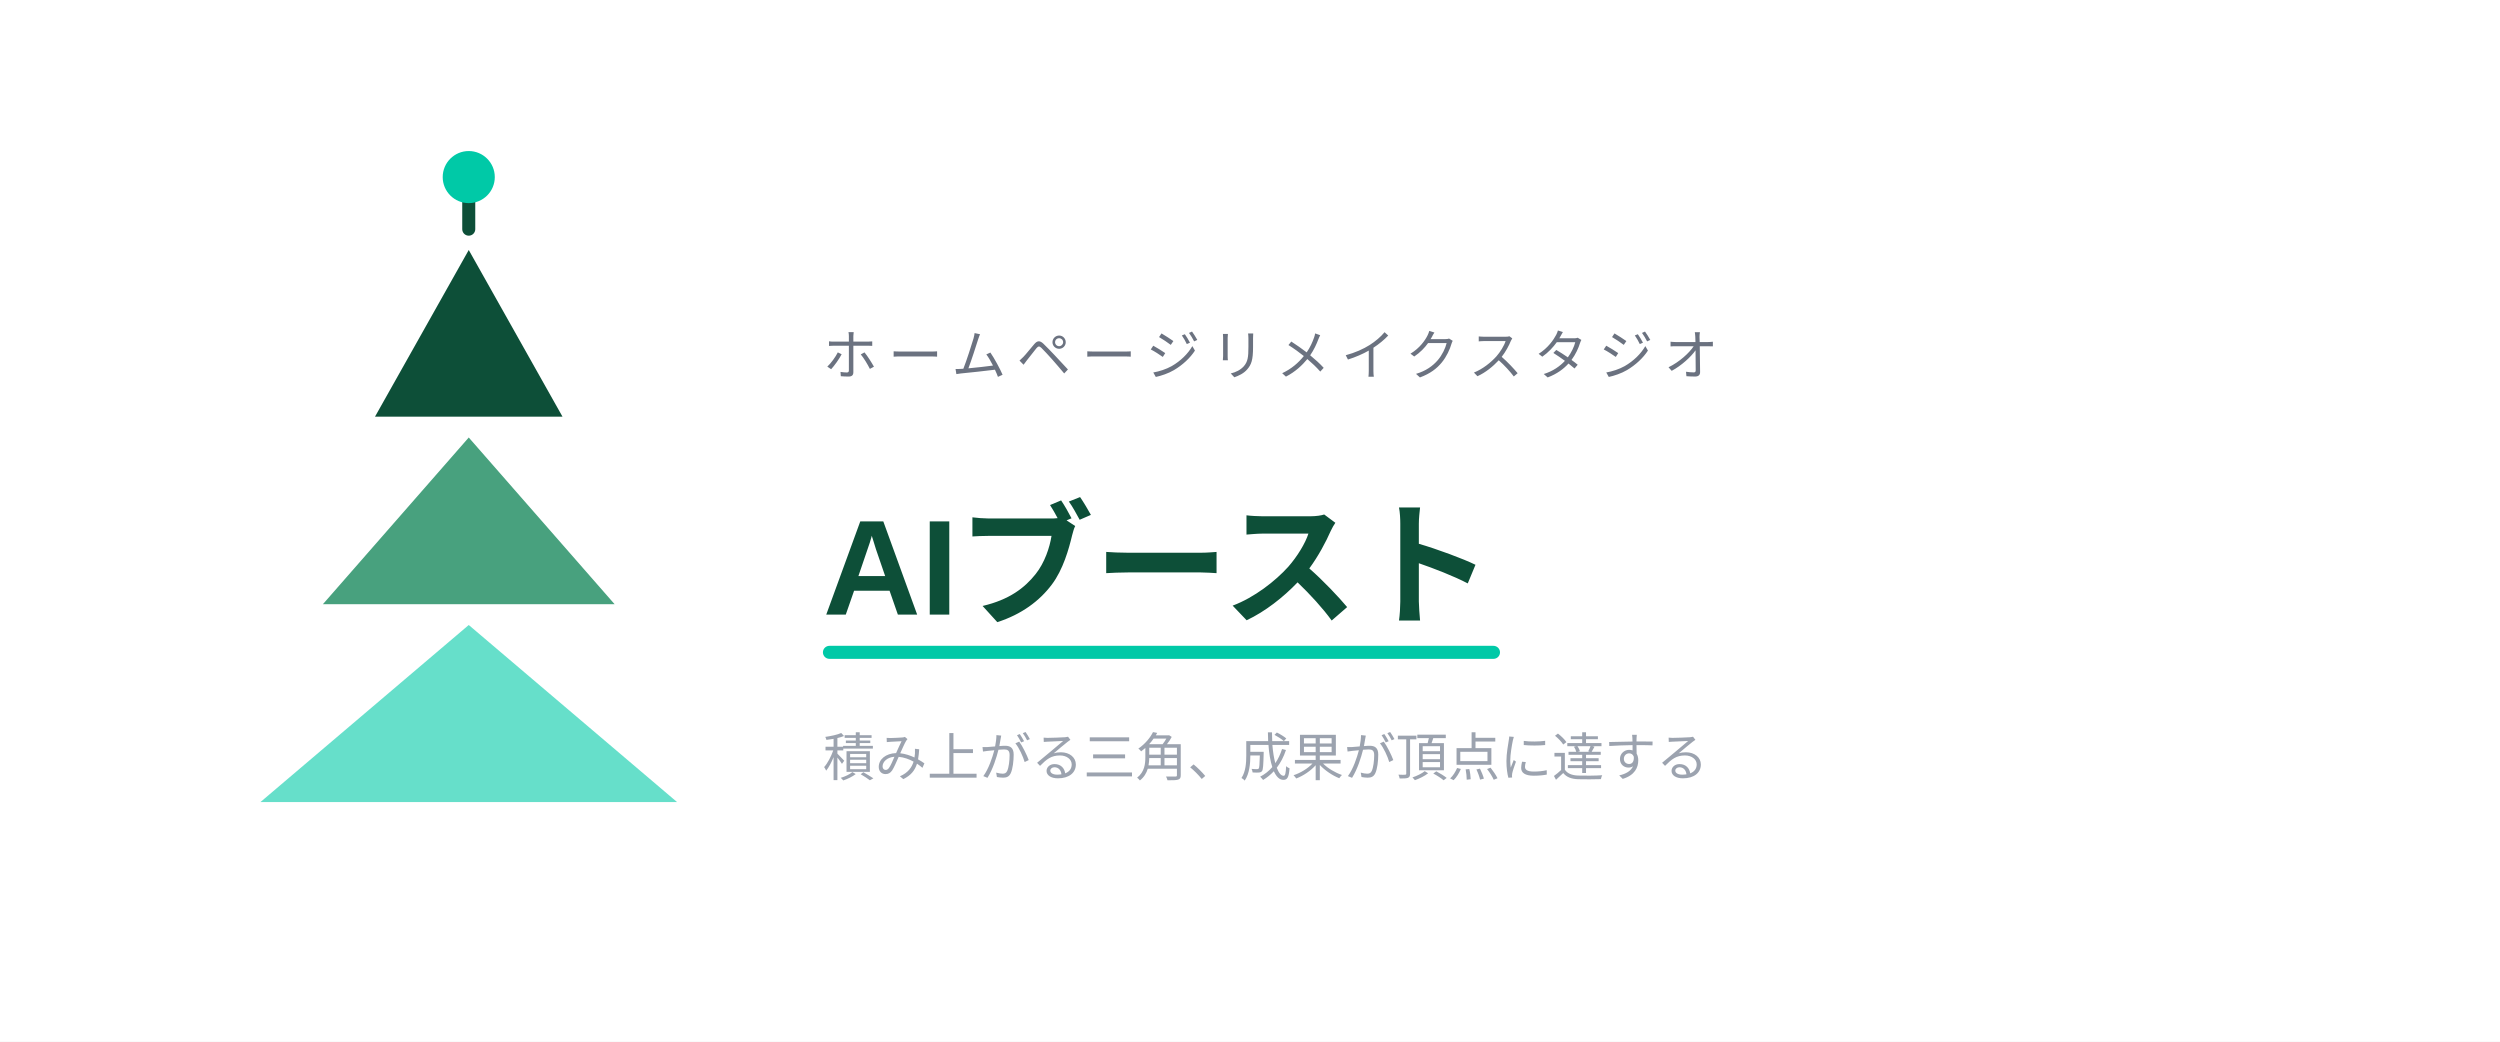
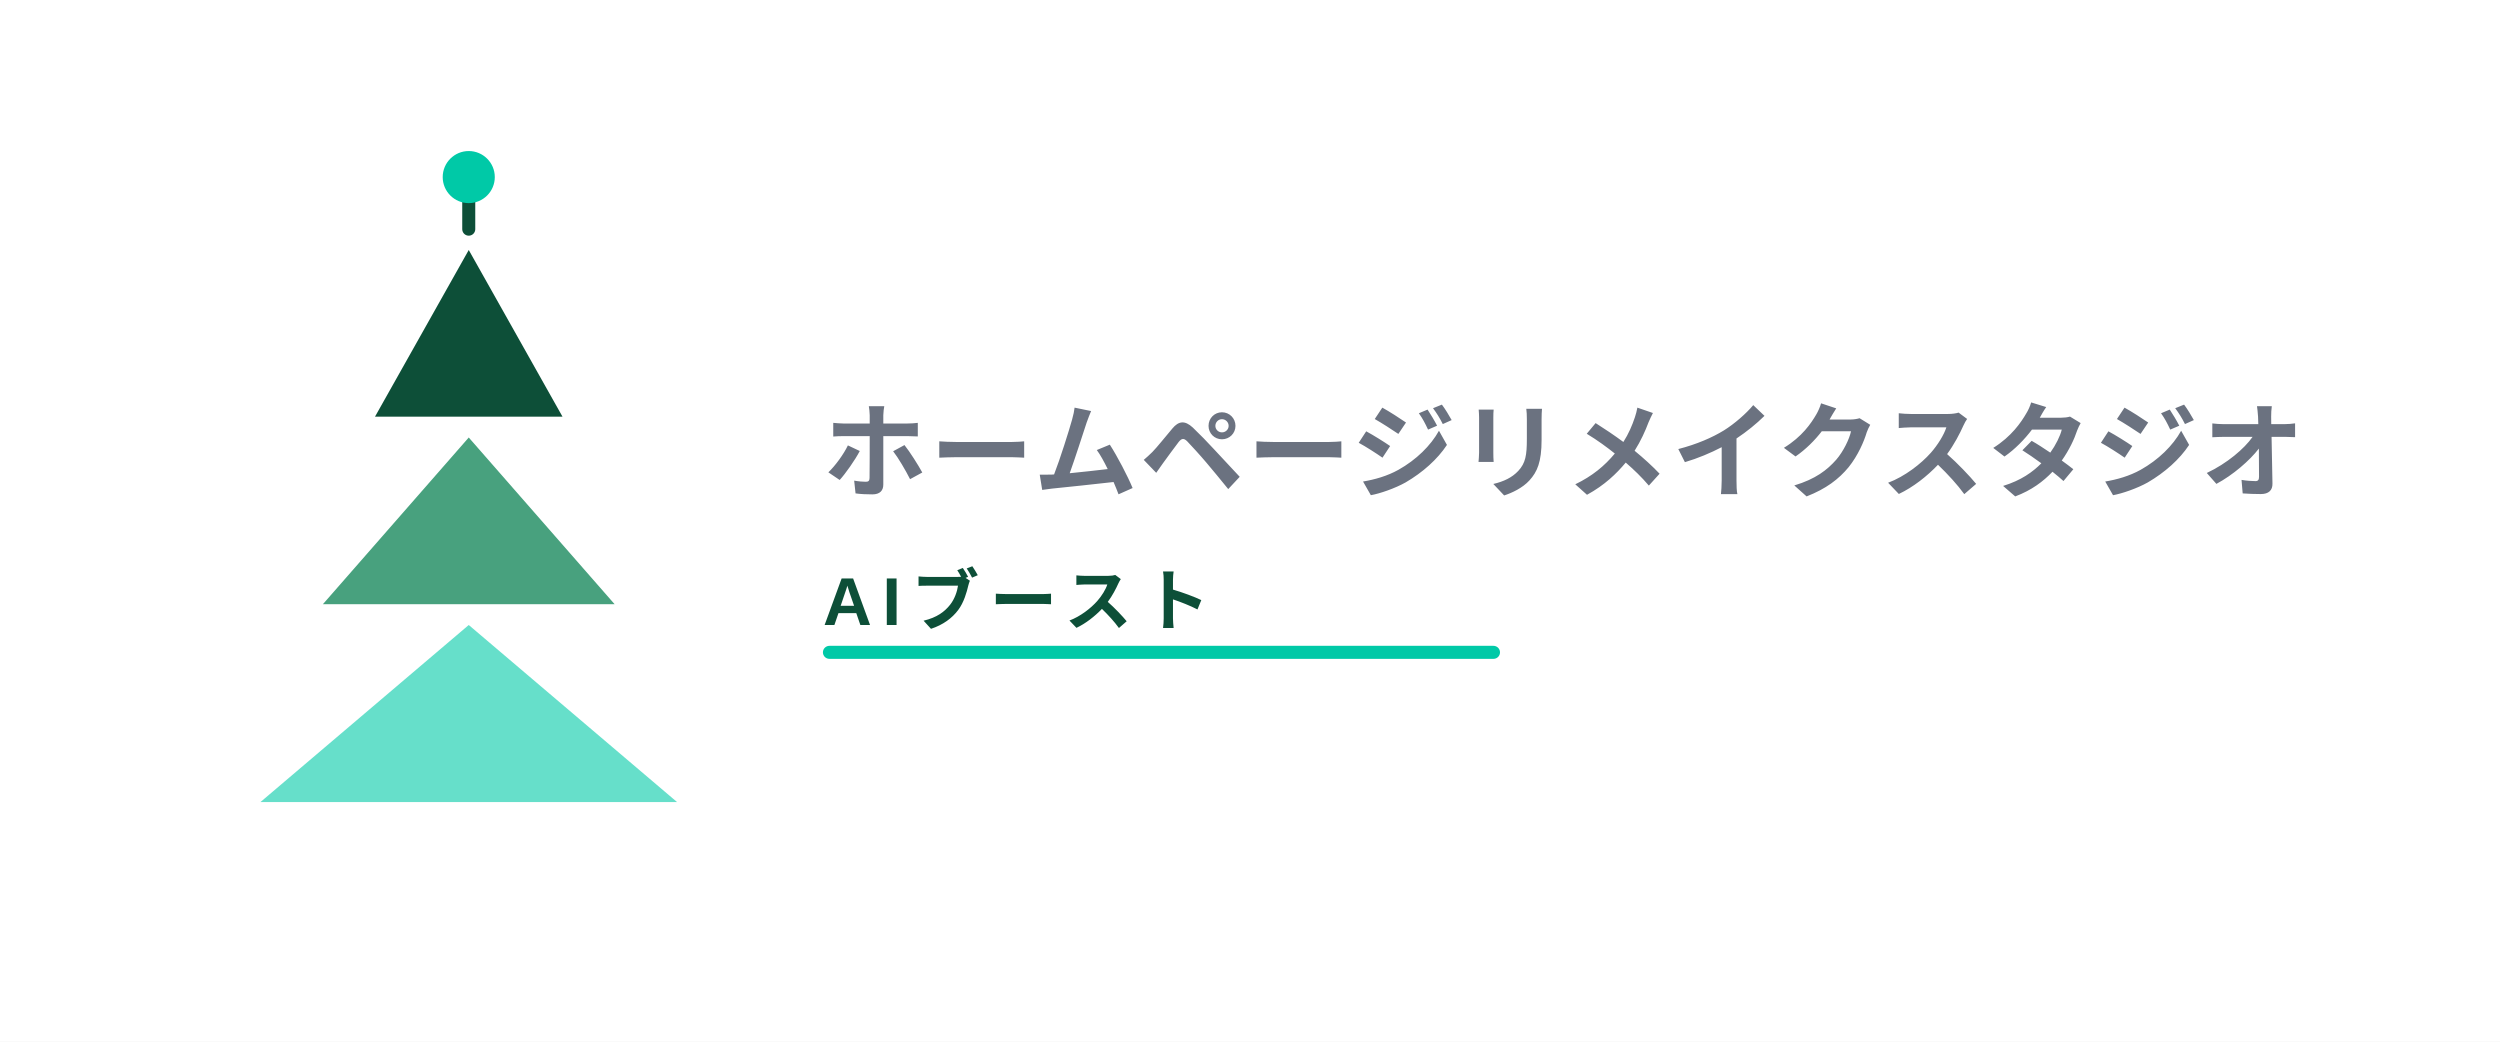
<svg xmlns="http://www.w3.org/2000/svg" viewBox="0 0 480 200" width="480" height="200">
  <rect width="480" height="200" fill="white" />
  <g transform="translate(90,108)">
    <polygon points="0,-60 18,-28 -18,-28" fill="#0D4F38" />
    <polygon points="0,-24 28,8 -28,8" fill="#1A8A5E" opacity="0.8" />
    <polygon points="0,12 40,46 -40,46" fill="#00C9A7" opacity="0.6" />
    <line x1="0" y1="-64" x2="0" y2="-72" stroke="#0D4F38" stroke-width="2.5" stroke-linecap="round" />
    <circle cx="0" cy="-74" r="5" fill="#00C9A7" />
  </g>
-   <text x="158" y="72" font-family="'Helvetica Neue',Arial,'Noto Sans JP',sans-serif" font-size="10.5" fill="#6B7280" letter-spacing="2">ホームページリメイクスタジオ</text>
-   <text x="158" y="118" font-family="'Helvetica Neue',Arial,sans-serif" font-size="26" font-weight="800" fill="#0D4F38">AIブースト</text>
  <rect x="158" y="124" width="130" height="2.5" fill="#00C9A7" rx="1.25" />
-   <text x="158" y="149" font-family="'Helvetica Neue',Arial,'Noto Sans JP',sans-serif" font-size="10" fill="#9CA3AF">積み上がる三角、成果が頂点に達する</text>
+   <text x="158.0" y="94" font-family="'Helvetica Neue', Arial, 'Noto Sans JP', sans-serif" font-size="20" font-weight="800" fill="#6B7280" letter-spacing="0.5">ホームページリメイクスタジオ</text>
+   <text x="158.0" y="120" font-family="'Helvetica Neue', Arial, sans-serif" font-size="13" font-weight="600" fill="#0D4F38" letter-spacing="2">AIブースト</text>
</svg>
